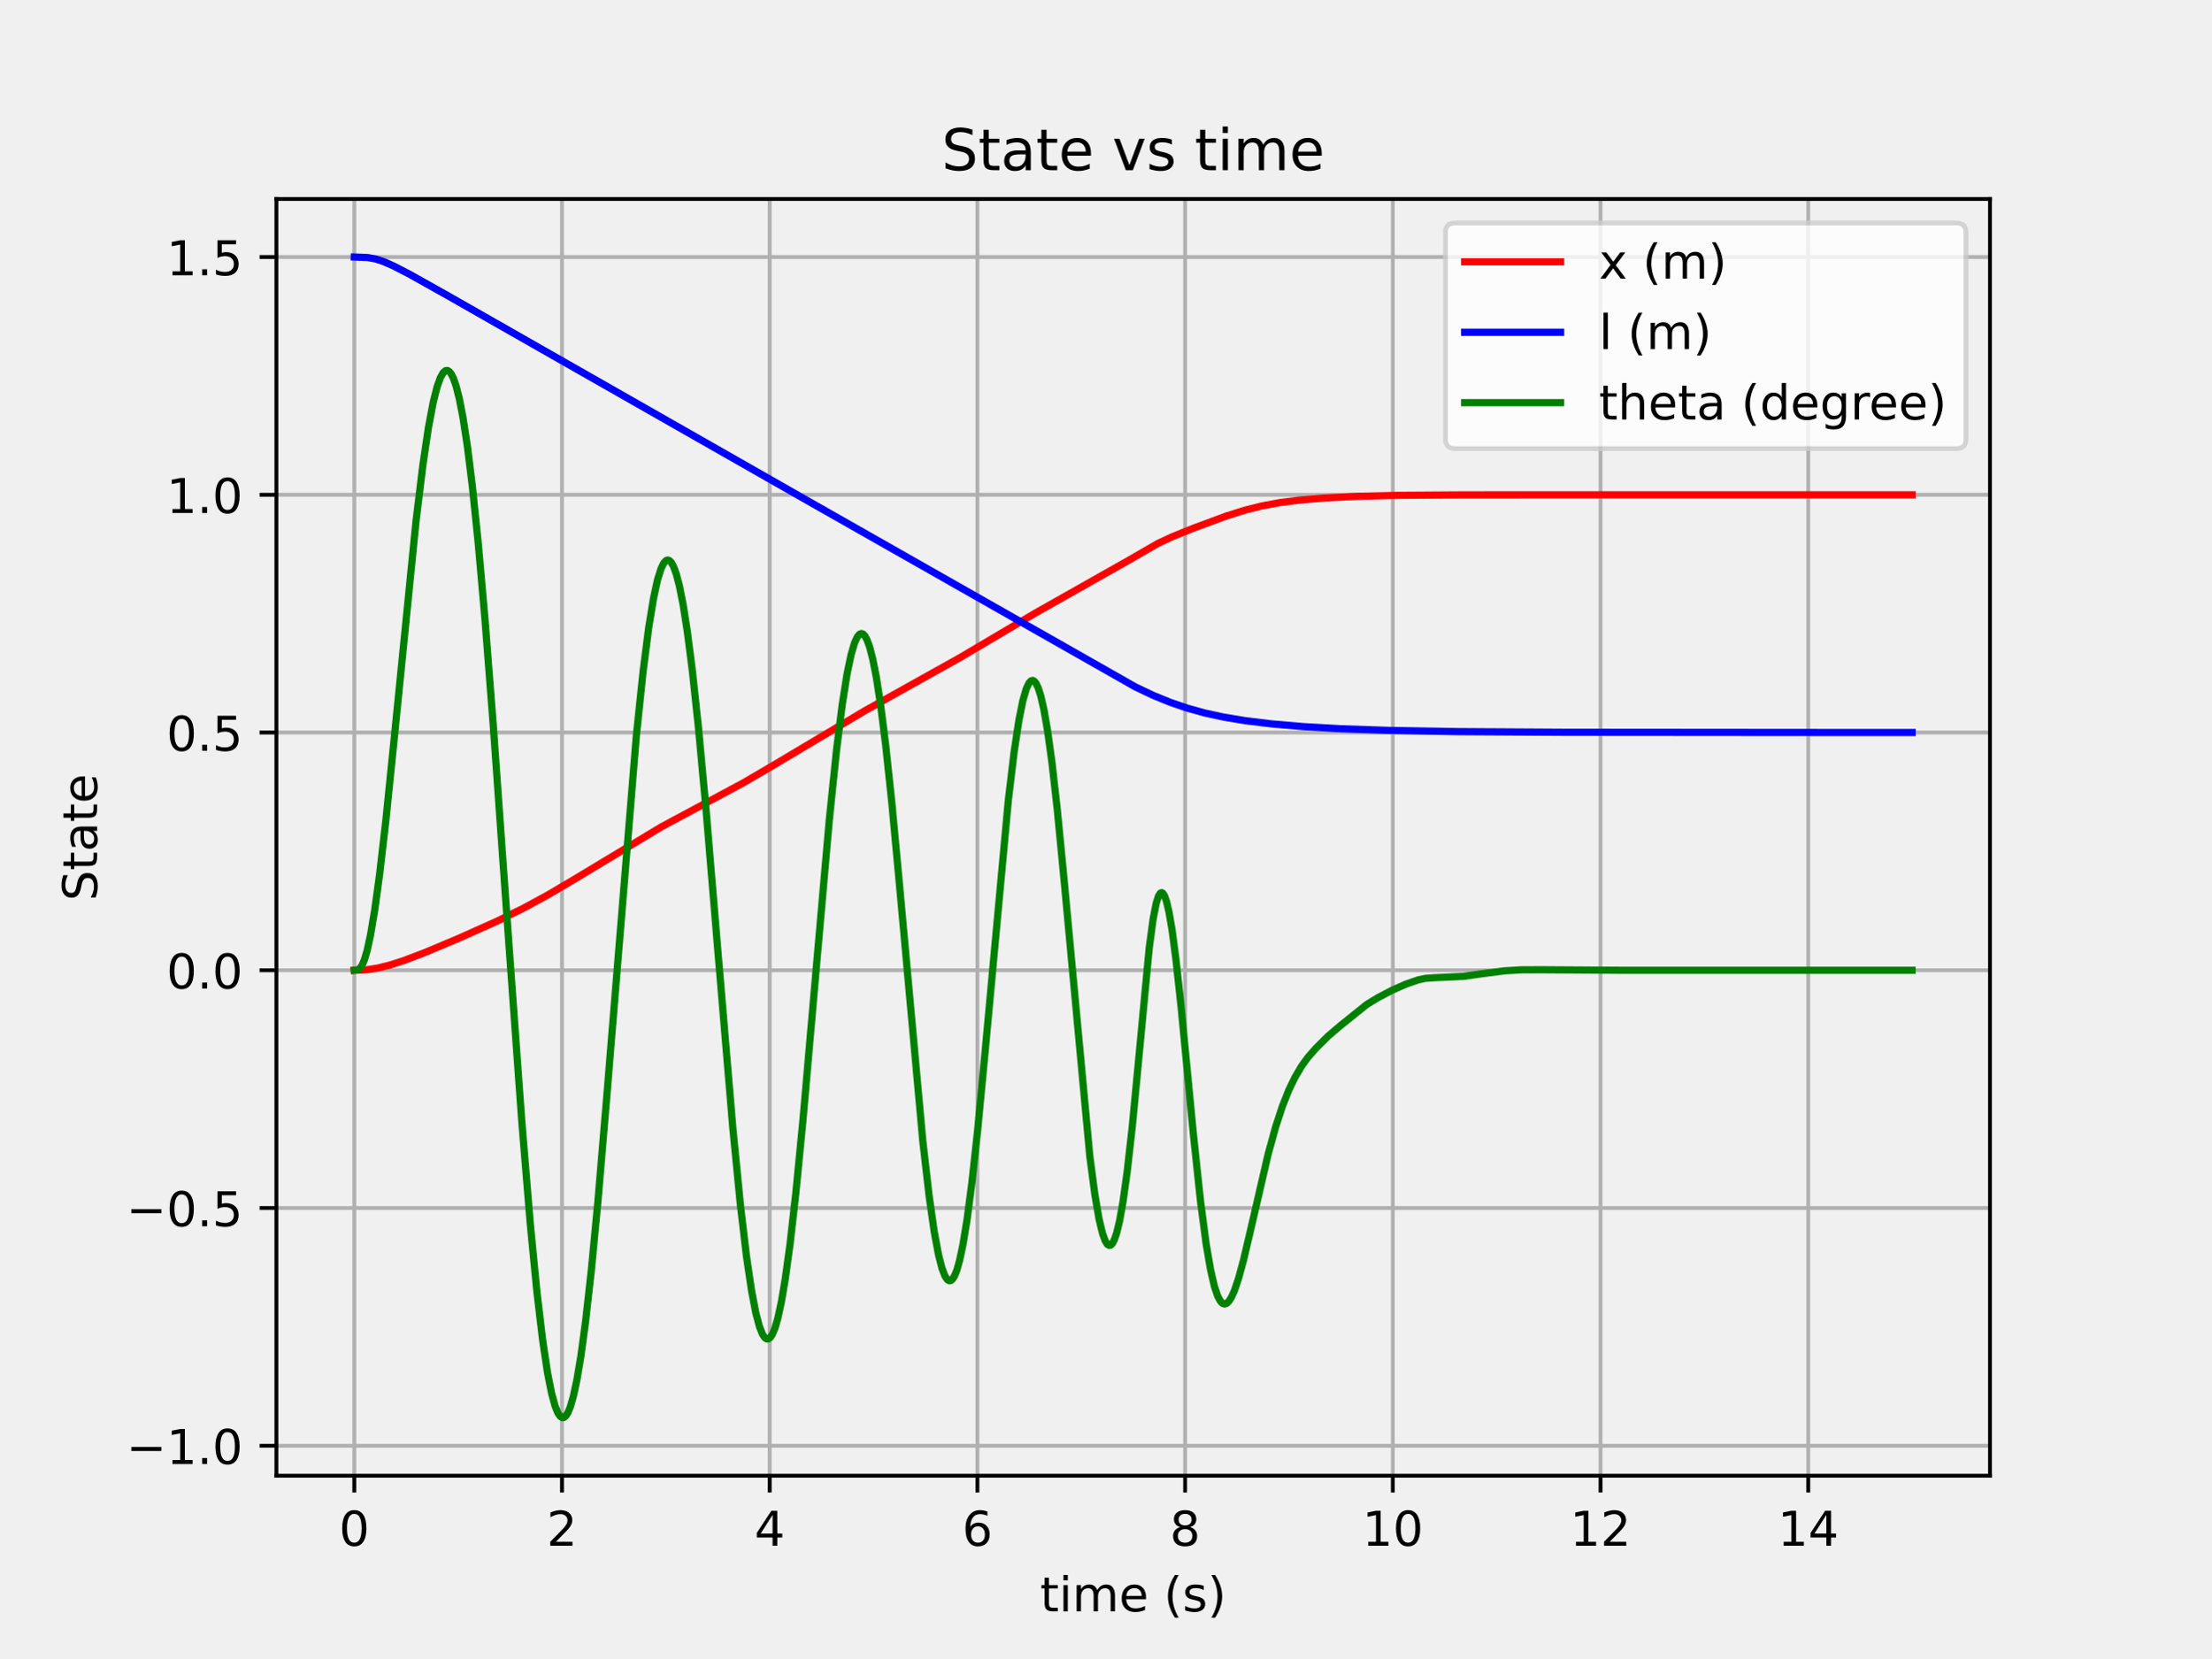
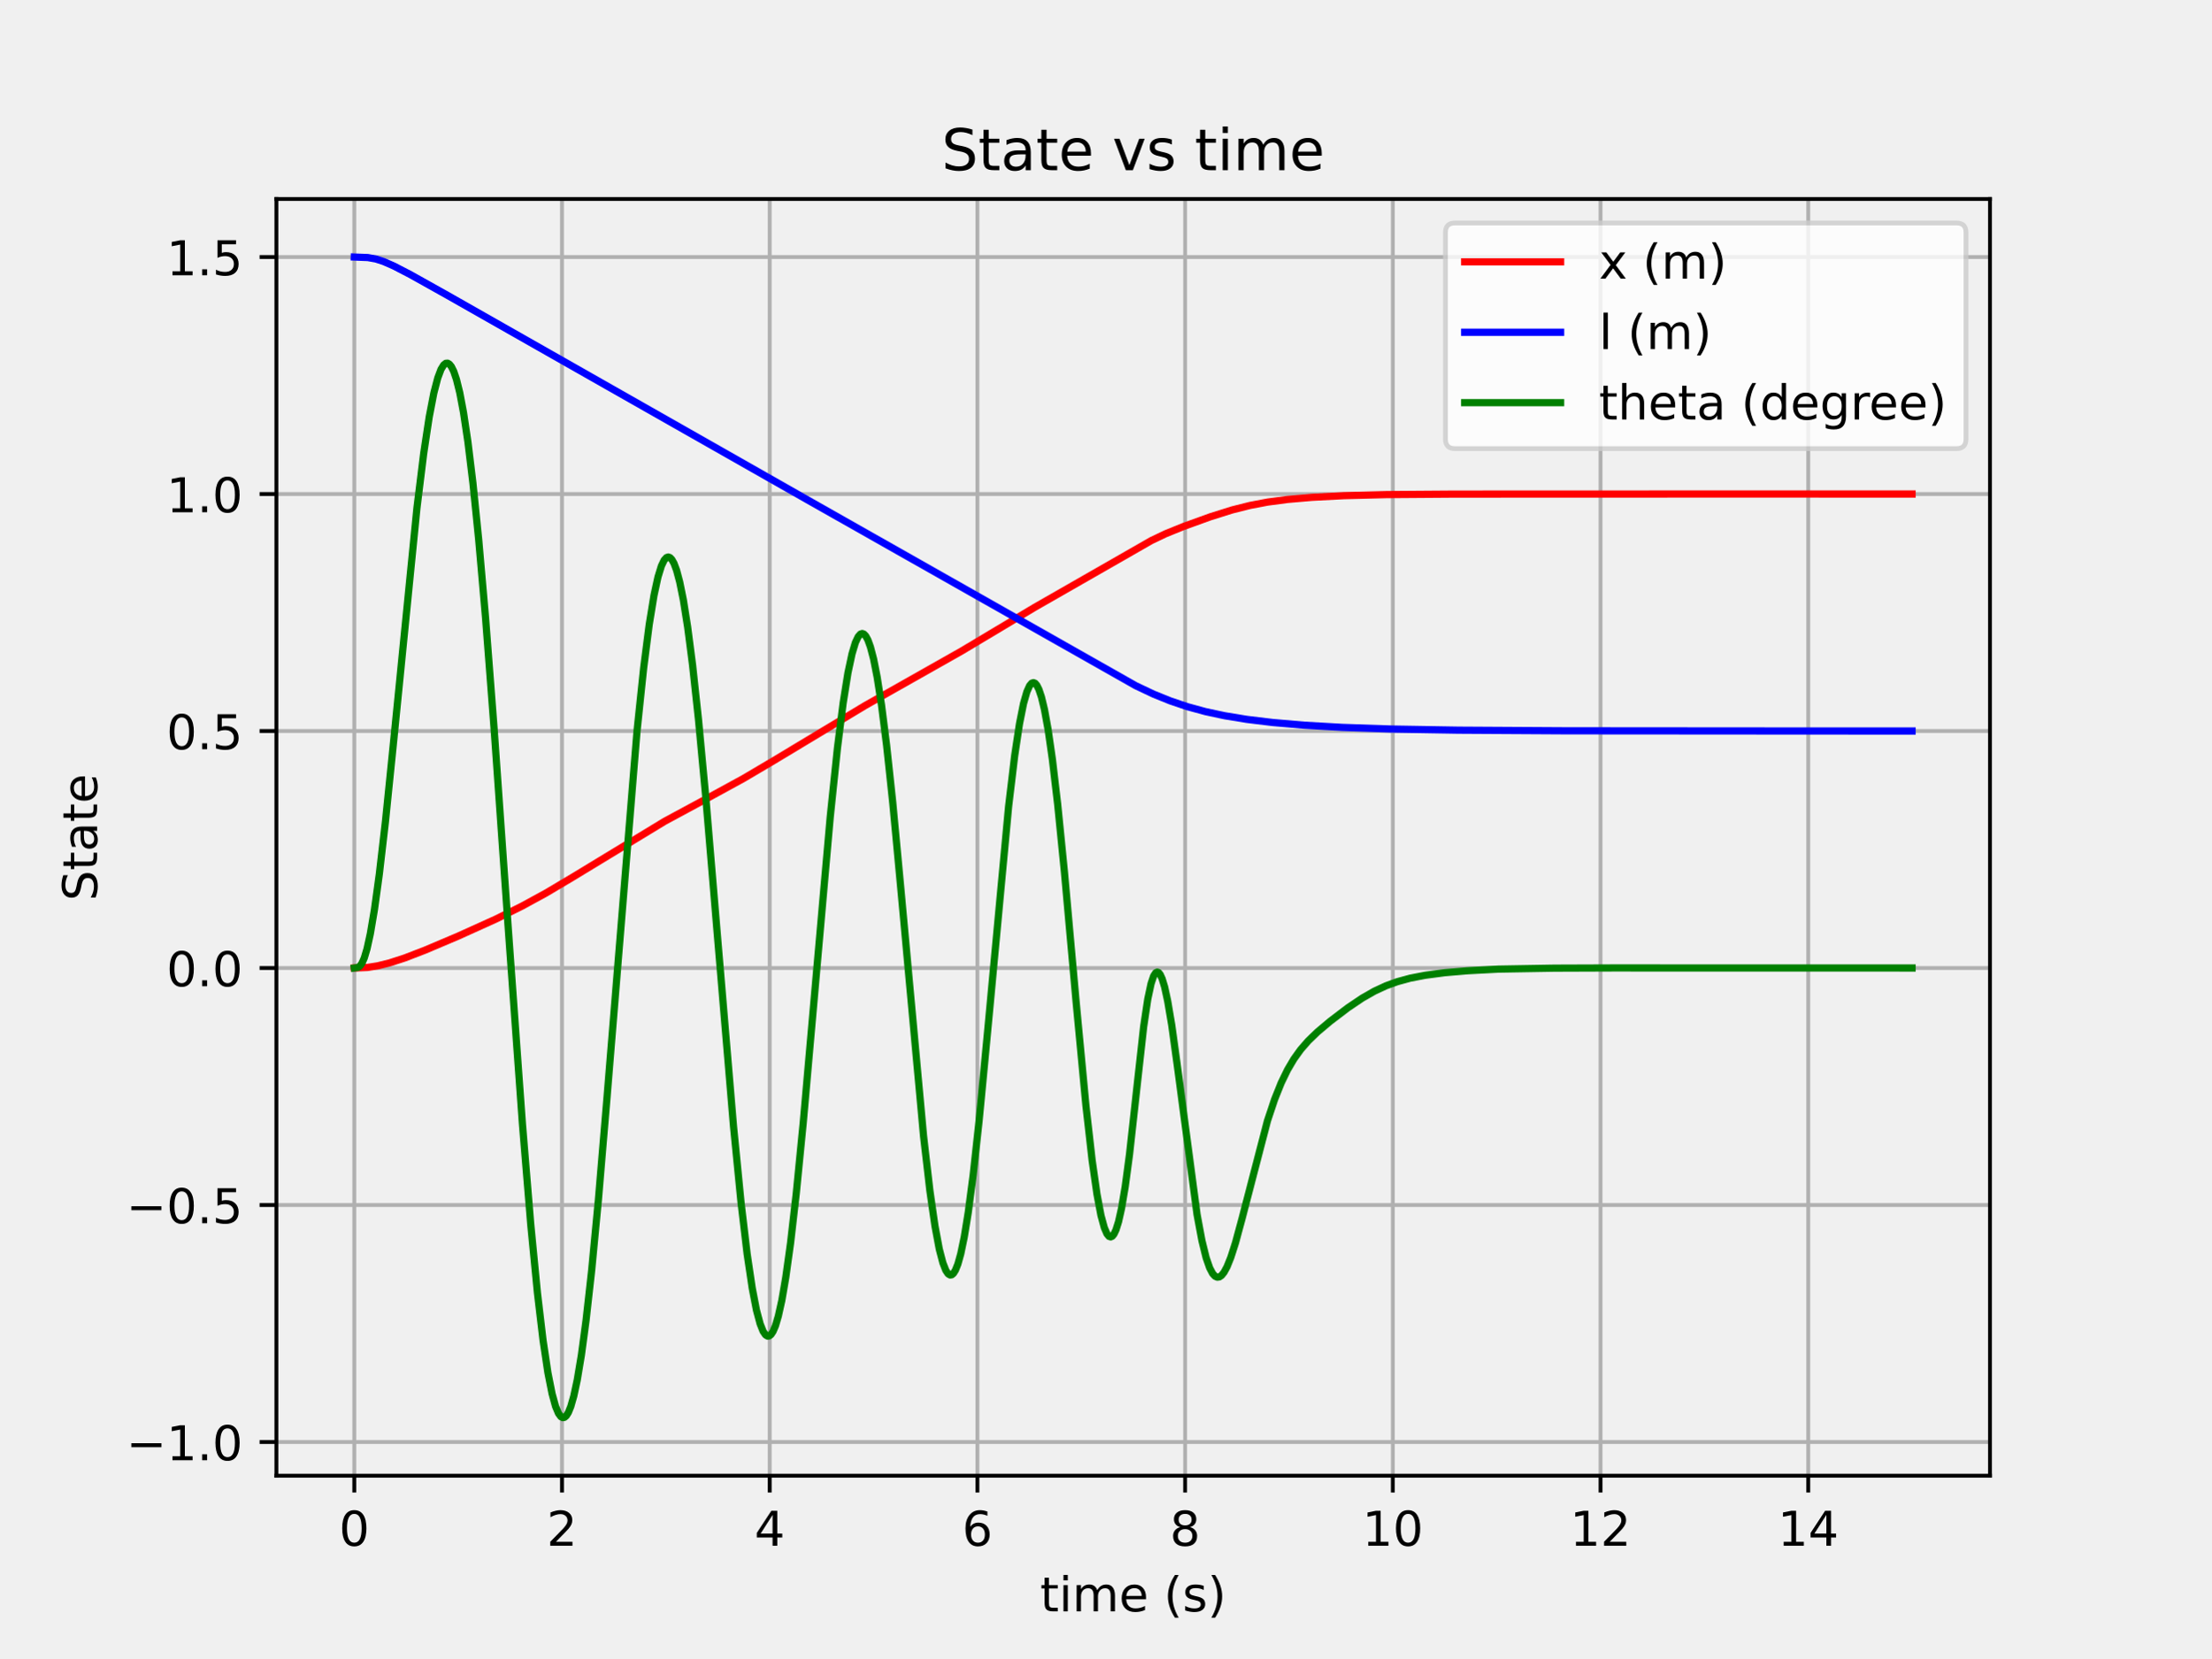
<svg xmlns="http://www.w3.org/2000/svg" xmlns:xlink="http://www.w3.org/1999/xlink" width="460.8pt" height="345.6pt" viewBox="0 0 460.8 345.6" version="1.1">
  <defs>
    <style type="text/css">*{stroke-linejoin: round; stroke-linecap: butt}</style>
  </defs>
  <g id="figure_1">
    <g id="patch_1">
      <path d="M 0 345.6  L 460.8 345.6  L 460.8 0  L 0 0  L 0 345.6  z " style="fill: none" />
    </g>
    <g id="axes_1">
      <g id="patch_2">
        <path d="M 57.6 307.584  L 414.72 307.584  L 414.72 41.472  L 57.6 41.472  L 57.6 307.584  z " style="fill: none" />
      </g>
      <g id="matplotlib.axis_1">
        <g id="xtick_1">
          <g id="line2d_1">
-             <path d="M 73.833 307.584  L 73.833 41.472  " clip-path="url(#p0669257046)" style="fill: none; stroke: #b0b0b0; stroke-width: 0.8; stroke-linecap: square" />
+             <path d="M 73.833 307.584  L 73.833 41.472  " clip-path="url(#p440abfd386)" style="fill: none; stroke: #b0b0b0; stroke-width: 0.8; stroke-linecap: square" />
          </g>
          <g id="line2d_2">
            <defs>
-               <path id="m38d6b5235b" d="M 0 0  L 0 3.5  " style="stroke: #000000; stroke-width: 0.8" />
-             </defs>
-             <g>
-               <use xlink:href="#m38d6b5235b" x="73.833" y="307.584" style="stroke: #000000; stroke-width: 0.8" />
+               <path id="m314de3e0b6" d="M 0 0  L 0 3.5  " style="stroke: #000000; stroke-width: 0.8" />
+             </defs>
+             <g>
+               <use xlink:href="#m314de3e0b6" x="73.833" y="307.584" style="stroke: #000000; stroke-width: 0.8" />
            </g>
          </g>
          <g id="text_1">
            <g transform="translate(70.65148 322.1824)scale(0.1 -0.1)">
              <defs>
                <path id="DejaVuSans-30" d="M 2034 4250  Q 1547 4250 1301 3770  Q 1056 3291 1056 2328  Q 1056 1369 1301 889  Q 1547 409 2034 409  Q 2525 409 2770 889  Q 3016 1369 3016 2328  Q 3016 3291 2770 3770  Q 2525 4250 2034 4250  z M 2034 4750  Q 2819 4750 3233 4129  Q 3647 3509 3647 2328  Q 3647 1150 3233 529  Q 2819 -91 2034 -91  Q 1250 -91 836 529  Q 422 1150 422 2328  Q 422 3509 836 4129  Q 1250 4750 2034 4750  z " transform="scale(0.015625)" />
              </defs>
              <use xlink:href="#DejaVuSans-30" />
            </g>
          </g>
        </g>
        <g id="xtick_2">
          <g id="line2d_3">
-             <path d="M 117.12 307.584  L 117.12 41.472  " clip-path="url(#p0669257046)" style="fill: none; stroke: #b0b0b0; stroke-width: 0.8; stroke-linecap: square" />
+             <path d="M 117.12 307.584  L 117.12 41.472  " clip-path="url(#p440abfd386)" style="fill: none; stroke: #b0b0b0; stroke-width: 0.8; stroke-linecap: square" />
          </g>
          <g id="line2d_4">
            <g>
-               <use xlink:href="#m38d6b5235b" x="117.12" y="307.584" style="stroke: #000000; stroke-width: 0.8" />
+               <use xlink:href="#m314de3e0b6" x="117.12" y="307.584" style="stroke: #000000; stroke-width: 0.8" />
            </g>
          </g>
          <g id="text_2">
            <g transform="translate(113.9387 322.1824)scale(0.1 -0.1)">
              <defs>
                <path id="DejaVuSans-32" d="M 1228 531  L 3431 531  L 3431 0  L 469 0  L 469 531  Q 828 903 1448 1529  Q 2069 2156 2228 2338  Q 2531 2678 2651 2914  Q 2772 3150 2772 3378  Q 2772 3750 2511 3984  Q 2250 4219 1831 4219  Q 1534 4219 1204 4116  Q 875 4013 500 3803  L 500 4441  Q 881 4594 1212 4672  Q 1544 4750 1819 4750  Q 2544 4750 2975 4387  Q 3406 4025 3406 3419  Q 3406 3131 3298 2873  Q 3191 2616 2906 2266  Q 2828 2175 2409 1742  Q 1991 1309 1228 531  z " transform="scale(0.015625)" />
              </defs>
              <use xlink:href="#DejaVuSans-32" />
            </g>
          </g>
        </g>
        <g id="xtick_3">
          <g id="line2d_5">
-             <path d="M 160.407 307.584  L 160.407 41.472  " clip-path="url(#p0669257046)" style="fill: none; stroke: #b0b0b0; stroke-width: 0.8; stroke-linecap: square" />
+             <path d="M 160.407 307.584  L 160.407 41.472  " clip-path="url(#p440abfd386)" style="fill: none; stroke: #b0b0b0; stroke-width: 0.8; stroke-linecap: square" />
          </g>
          <g id="line2d_6">
            <g>
-               <use xlink:href="#m38d6b5235b" x="160.407" y="307.584" style="stroke: #000000; stroke-width: 0.8" />
+               <use xlink:href="#m314de3e0b6" x="160.407" y="307.584" style="stroke: #000000; stroke-width: 0.8" />
            </g>
          </g>
          <g id="text_3">
            <g transform="translate(157.226 322.1824)scale(0.1 -0.1)">
              <defs>
                <path id="DejaVuSans-34" d="M 2419 4116  L 825 1625  L 2419 1625  L 2419 4116  z M 2253 4666  L 3047 4666  L 3047 1625  L 3713 1625  L 3713 1100  L 3047 1100  L 3047 0  L 2419 0  L 2419 1100  L 313 1100  L 313 1709  L 2253 4666  z " transform="scale(0.015625)" />
              </defs>
              <use xlink:href="#DejaVuSans-34" />
            </g>
          </g>
        </g>
        <g id="xtick_4">
          <g id="line2d_7">
-             <path d="M 203.695 307.584  L 203.695 41.472  " clip-path="url(#p0669257046)" style="fill: none; stroke: #b0b0b0; stroke-width: 0.8; stroke-linecap: square" />
+             <path d="M 203.695 307.584  L 203.695 41.472  " clip-path="url(#p440abfd386)" style="fill: none; stroke: #b0b0b0; stroke-width: 0.8; stroke-linecap: square" />
          </g>
          <g id="line2d_8">
            <g>
-               <use xlink:href="#m38d6b5235b" x="203.695" y="307.584" style="stroke: #000000; stroke-width: 0.8" />
+               <use xlink:href="#m314de3e0b6" x="203.695" y="307.584" style="stroke: #000000; stroke-width: 0.8" />
            </g>
          </g>
          <g id="text_4">
            <g transform="translate(200.5133 322.1824)scale(0.1 -0.1)">
              <defs>
                <path id="DejaVuSans-36" d="M 2113 2584  Q 1688 2584 1439 2293  Q 1191 2003 1191 1497  Q 1191 994 1439 701  Q 1688 409 2113 409  Q 2538 409 2786 701  Q 3034 994 3034 1497  Q 3034 2003 2786 2293  Q 2538 2584 2113 2584  z M 3366 4563  L 3366 3988  Q 3128 4100 2886 4159  Q 2644 4219 2406 4219  Q 1781 4219 1451 3797  Q 1122 3375 1075 2522  Q 1259 2794 1537 2939  Q 1816 3084 2150 3084  Q 2853 3084 3261 2657  Q 3669 2231 3669 1497  Q 3669 778 3244 343  Q 2819 -91 2113 -91  Q 1303 -91 875 529  Q 447 1150 447 2328  Q 447 3434 972 4092  Q 1497 4750 2381 4750  Q 2619 4750 2861 4703  Q 3103 4656 3366 4563  z " transform="scale(0.015625)" />
              </defs>
              <use xlink:href="#DejaVuSans-36" />
            </g>
          </g>
        </g>
        <g id="xtick_5">
          <g id="line2d_9">
-             <path d="M 246.982 307.584  L 246.982 41.472  " clip-path="url(#p0669257046)" style="fill: none; stroke: #b0b0b0; stroke-width: 0.8; stroke-linecap: square" />
+             <path d="M 246.982 307.584  L 246.982 41.472  " clip-path="url(#p440abfd386)" style="fill: none; stroke: #b0b0b0; stroke-width: 0.8; stroke-linecap: square" />
          </g>
          <g id="line2d_10">
            <g>
-               <use xlink:href="#m38d6b5235b" x="246.982" y="307.584" style="stroke: #000000; stroke-width: 0.8" />
+               <use xlink:href="#m314de3e0b6" x="246.982" y="307.584" style="stroke: #000000; stroke-width: 0.8" />
            </g>
          </g>
          <g id="text_5">
            <g transform="translate(243.8006 322.1824)scale(0.1 -0.1)">
              <defs>
                <path id="DejaVuSans-38" d="M 2034 2216  Q 1584 2216 1326 1975  Q 1069 1734 1069 1313  Q 1069 891 1326 650  Q 1584 409 2034 409  Q 2484 409 2743 651  Q 3003 894 3003 1313  Q 3003 1734 2745 1975  Q 2488 2216 2034 2216  z M 1403 2484  Q 997 2584 770 2862  Q 544 3141 544 3541  Q 544 4100 942 4425  Q 1341 4750 2034 4750  Q 2731 4750 3128 4425  Q 3525 4100 3525 3541  Q 3525 3141 3298 2862  Q 3072 2584 2669 2484  Q 3125 2378 3379 2068  Q 3634 1759 3634 1313  Q 3634 634 3220 271  Q 2806 -91 2034 -91  Q 1263 -91 848 271  Q 434 634 434 1313  Q 434 1759 690 2068  Q 947 2378 1403 2484  z M 1172 3481  Q 1172 3119 1398 2916  Q 1625 2713 2034 2713  Q 2441 2713 2670 2916  Q 2900 3119 2900 3481  Q 2900 3844 2670 4047  Q 2441 4250 2034 4250  Q 1625 4250 1398 4047  Q 1172 3844 1172 3481  z " transform="scale(0.015625)" />
              </defs>
              <use xlink:href="#DejaVuSans-38" />
            </g>
          </g>
        </g>
        <g id="xtick_6">
          <g id="line2d_11">
-             <path d="M 290.269 307.584  L 290.269 41.472  " clip-path="url(#p0669257046)" style="fill: none; stroke: #b0b0b0; stroke-width: 0.8; stroke-linecap: square" />
+             <path d="M 290.269 307.584  L 290.269 41.472  " clip-path="url(#p440abfd386)" style="fill: none; stroke: #b0b0b0; stroke-width: 0.8; stroke-linecap: square" />
          </g>
          <g id="line2d_12">
            <g>
-               <use xlink:href="#m38d6b5235b" x="290.269" y="307.584" style="stroke: #000000; stroke-width: 0.8" />
+               <use xlink:href="#m314de3e0b6" x="290.269" y="307.584" style="stroke: #000000; stroke-width: 0.8" />
            </g>
          </g>
          <g id="text_6">
            <g transform="translate(283.9066 322.1824)scale(0.1 -0.1)">
              <defs>
                <path id="DejaVuSans-31" d="M 794 531  L 1825 531  L 1825 4091  L 703 3866  L 703 4441  L 1819 4666  L 2450 4666  L 2450 531  L 3481 531  L 3481 0  L 794 0  L 794 531  z " transform="scale(0.015625)" />
              </defs>
              <use xlink:href="#DejaVuSans-31" />
              <use xlink:href="#DejaVuSans-30" x="63.623" />
            </g>
          </g>
        </g>
        <g id="xtick_7">
          <g id="line2d_13">
-             <path d="M 333.556 307.584  L 333.556 41.472  " clip-path="url(#p0669257046)" style="fill: none; stroke: #b0b0b0; stroke-width: 0.8; stroke-linecap: square" />
+             <path d="M 333.556 307.584  L 333.556 41.472  " clip-path="url(#p440abfd386)" style="fill: none; stroke: #b0b0b0; stroke-width: 0.8; stroke-linecap: square" />
          </g>
          <g id="line2d_14">
            <g>
-               <use xlink:href="#m38d6b5235b" x="333.556" y="307.584" style="stroke: #000000; stroke-width: 0.8" />
+               <use xlink:href="#m314de3e0b6" x="333.556" y="307.584" style="stroke: #000000; stroke-width: 0.8" />
            </g>
          </g>
          <g id="text_7">
            <g transform="translate(327.1939 322.1824)scale(0.1 -0.1)">
              <use xlink:href="#DejaVuSans-31" />
              <use xlink:href="#DejaVuSans-32" x="63.623" />
            </g>
          </g>
        </g>
        <g id="xtick_8">
          <g id="line2d_15">
-             <path d="M 376.844 307.584  L 376.844 41.472  " clip-path="url(#p0669257046)" style="fill: none; stroke: #b0b0b0; stroke-width: 0.8; stroke-linecap: square" />
+             <path d="M 376.844 307.584  L 376.844 41.472  " clip-path="url(#p440abfd386)" style="fill: none; stroke: #b0b0b0; stroke-width: 0.8; stroke-linecap: square" />
          </g>
          <g id="line2d_16">
            <g>
-               <use xlink:href="#m38d6b5235b" x="376.844" y="307.584" style="stroke: #000000; stroke-width: 0.8" />
+               <use xlink:href="#m314de3e0b6" x="376.844" y="307.584" style="stroke: #000000; stroke-width: 0.8" />
            </g>
          </g>
          <g id="text_8">
            <g transform="translate(370.4811 322.1824)scale(0.1 -0.1)">
              <use xlink:href="#DejaVuSans-31" />
              <use xlink:href="#DejaVuSans-34" x="63.623" />
            </g>
          </g>
        </g>
        <g id="text_9">
          <g transform="translate(216.7686 335.8606)scale(0.1 -0.1)">
            <defs>
              <path id="DejaVuSans-74" d="M 1172 4494  L 1172 3500  L 2356 3500  L 2356 3053  L 1172 3053  L 1172 1153  Q 1172 725 1289 603  Q 1406 481 1766 481  L 2356 481  L 2356 0  L 1766 0  Q 1100 0 847 248  Q 594 497 594 1153  L 594 3053  L 172 3053  L 172 3500  L 594 3500  L 594 4494  L 1172 4494  z " transform="scale(0.015625)" />
              <path id="DejaVuSans-69" d="M 603 3500  L 1178 3500  L 1178 0  L 603 0  L 603 3500  z M 603 4863  L 1178 4863  L 1178 4134  L 603 4134  L 603 4863  z " transform="scale(0.015625)" />
              <path id="DejaVuSans-6d" d="M 3328 2828  Q 3544 3216 3844 3400  Q 4144 3584 4550 3584  Q 5097 3584 5394 3201  Q 5691 2819 5691 2113  L 5691 0  L 5113 0  L 5113 2094  Q 5113 2597 4934 2840  Q 4756 3084 4391 3084  Q 3944 3084 3684 2787  Q 3425 2491 3425 1978  L 3425 0  L 2847 0  L 2847 2094  Q 2847 2600 2669 2842  Q 2491 3084 2119 3084  Q 1678 3084 1418 2786  Q 1159 2488 1159 1978  L 1159 0  L 581 0  L 581 3500  L 1159 3500  L 1159 2956  Q 1356 3278 1631 3431  Q 1906 3584 2284 3584  Q 2666 3584 2933 3390  Q 3200 3197 3328 2828  z " transform="scale(0.015625)" />
              <path id="DejaVuSans-65" d="M 3597 1894  L 3597 1613  L 953 1613  Q 991 1019 1311 708  Q 1631 397 2203 397  Q 2534 397 2845 478  Q 3156 559 3463 722  L 3463 178  Q 3153 47 2828 -22  Q 2503 -91 2169 -91  Q 1331 -91 842 396  Q 353 884 353 1716  Q 353 2575 817 3079  Q 1281 3584 2069 3584  Q 2775 3584 3186 3129  Q 3597 2675 3597 1894  z M 3022 2063  Q 3016 2534 2758 2815  Q 2500 3097 2075 3097  Q 1594 3097 1305 2825  Q 1016 2553 972 2059  L 3022 2063  z " transform="scale(0.015625)" />
              <path id="DejaVuSans-20" transform="scale(0.015625)" />
              <path id="DejaVuSans-28" d="M 1984 4856  Q 1566 4138 1362 3434  Q 1159 2731 1159 2009  Q 1159 1288 1364 580  Q 1569 -128 1984 -844  L 1484 -844  Q 1016 -109 783 600  Q 550 1309 550 2009  Q 550 2706 781 3412  Q 1013 4119 1484 4856  L 1984 4856  z " transform="scale(0.015625)" />
              <path id="DejaVuSans-73" d="M 2834 3397  L 2834 2853  Q 2591 2978 2328 3040  Q 2066 3103 1784 3103  Q 1356 3103 1142 2972  Q 928 2841 928 2578  Q 928 2378 1081 2264  Q 1234 2150 1697 2047  L 1894 2003  Q 2506 1872 2764 1633  Q 3022 1394 3022 966  Q 3022 478 2636 193  Q 2250 -91 1575 -91  Q 1294 -91 989 -36  Q 684 19 347 128  L 347 722  Q 666 556 975 473  Q 1284 391 1588 391  Q 1994 391 2212 530  Q 2431 669 2431 922  Q 2431 1156 2273 1281  Q 2116 1406 1581 1522  L 1381 1569  Q 847 1681 609 1914  Q 372 2147 372 2553  Q 372 3047 722 3315  Q 1072 3584 1716 3584  Q 2034 3584 2315 3537  Q 2597 3491 2834 3397  z " transform="scale(0.015625)" />
              <path id="DejaVuSans-29" d="M 513 4856  L 1013 4856  Q 1481 4119 1714 3412  Q 1947 2706 1947 2009  Q 1947 1309 1714 600  Q 1481 -109 1013 -844  L 513 -844  Q 928 -128 1133 580  Q 1338 1288 1338 2009  Q 1338 2731 1133 3434  Q 928 4138 513 4856  z " transform="scale(0.015625)" />
            </defs>
            <use xlink:href="#DejaVuSans-74" />
            <use xlink:href="#DejaVuSans-69" x="39.209" />
            <use xlink:href="#DejaVuSans-6d" x="66.992" />
            <use xlink:href="#DejaVuSans-65" x="164.404" />
            <use xlink:href="#DejaVuSans-20" x="225.928" />
            <use xlink:href="#DejaVuSans-28" x="257.715" />
            <use xlink:href="#DejaVuSans-73" x="296.729" />
            <use xlink:href="#DejaVuSans-29" x="348.828" />
          </g>
        </g>
      </g>
      <g id="matplotlib.axis_2">
        <g id="ytick_1">
          <g id="line2d_17">
-             <path d="M 57.6 301.345  L 414.72 301.345  " clip-path="url(#p0669257046)" style="fill: none; stroke: #b0b0b0; stroke-width: 0.8; stroke-linecap: square" />
+             <path d="M 57.6 300.561  L 414.72 300.561  " clip-path="url(#p440abfd386)" style="fill: none; stroke: #b0b0b0; stroke-width: 0.8; stroke-linecap: square" />
          </g>
          <g id="line2d_18">
            <defs>
-               <path id="m6a7cbd957c" d="M 0 0  L -3.5 0  " style="stroke: #000000; stroke-width: 0.8" />
-             </defs>
-             <g>
-               <use xlink:href="#m6a7cbd957c" x="57.6" y="301.345" style="stroke: #000000; stroke-width: 0.8" />
+               <path id="md39cfa6dd6" d="M 0 0  L -3.5 0  " style="stroke: #000000; stroke-width: 0.8" />
+             </defs>
+             <g>
+               <use xlink:href="#md39cfa6dd6" x="57.6" y="300.561" style="stroke: #000000; stroke-width: 0.8" />
            </g>
          </g>
          <g id="text_10">
-             <g transform="translate(26.31719 305.1438)scale(0.1 -0.1)">
+             <g transform="translate(26.31719 304.3598)scale(0.1 -0.1)">
              <defs>
                <path id="DejaVuSans-2212" d="M 678 2272  L 4684 2272  L 4684 1741  L 678 1741  L 678 2272  z " transform="scale(0.015625)" />
                <path id="DejaVuSans-2e" d="M 684 794  L 1344 794  L 1344 0  L 684 0  L 684 794  z " transform="scale(0.015625)" />
              </defs>
              <use xlink:href="#DejaVuSans-2212" />
              <use xlink:href="#DejaVuSans-31" x="83.789" />
              <use xlink:href="#DejaVuSans-2e" x="147.412" />
              <use xlink:href="#DejaVuSans-30" x="179.199" />
            </g>
          </g>
        </g>
        <g id="ytick_2">
          <g id="line2d_19">
-             <path d="M 57.6 251.789  L 414.72 251.789  " clip-path="url(#p0669257046)" style="fill: none; stroke: #b0b0b0; stroke-width: 0.8; stroke-linecap: square" />
+             <path d="M 57.6 251.162  L 414.72 251.162  " clip-path="url(#p440abfd386)" style="fill: none; stroke: #b0b0b0; stroke-width: 0.8; stroke-linecap: square" />
          </g>
          <g id="line2d_20">
            <g>
-               <use xlink:href="#m6a7cbd957c" x="57.6" y="251.789" style="stroke: #000000; stroke-width: 0.8" />
+               <use xlink:href="#md39cfa6dd6" x="57.6" y="251.162" style="stroke: #000000; stroke-width: 0.8" />
            </g>
          </g>
          <g id="text_11">
-             <g transform="translate(26.31719 255.5885)scale(0.1 -0.1)">
+             <g transform="translate(26.31719 254.9613)scale(0.1 -0.1)">
              <defs>
                <path id="DejaVuSans-35" d="M 691 4666  L 3169 4666  L 3169 4134  L 1269 4134  L 1269 2991  Q 1406 3038 1543 3061  Q 1681 3084 1819 3084  Q 2600 3084 3056 2656  Q 3513 2228 3513 1497  Q 3513 744 3044 326  Q 2575 -91 1722 -91  Q 1428 -91 1123 -41  Q 819 9 494 109  L 494 744  Q 775 591 1075 516  Q 1375 441 1709 441  Q 2250 441 2565 725  Q 2881 1009 2881 1497  Q 2881 1984 2565 2268  Q 2250 2553 1709 2553  Q 1456 2553 1204 2497  Q 953 2441 691 2322  L 691 4666  z " transform="scale(0.015625)" />
              </defs>
              <use xlink:href="#DejaVuSans-2212" />
              <use xlink:href="#DejaVuSans-30" x="83.789" />
              <use xlink:href="#DejaVuSans-2e" x="147.412" />
              <use xlink:href="#DejaVuSans-35" x="179.199" />
            </g>
          </g>
        </g>
        <g id="ytick_3">
          <g id="line2d_21">
-             <path d="M 57.6 202.234  L 414.72 202.234  " clip-path="url(#p0669257046)" style="fill: none; stroke: #b0b0b0; stroke-width: 0.8; stroke-linecap: square" />
+             <path d="M 57.6 201.764  L 414.72 201.764  " clip-path="url(#p440abfd386)" style="fill: none; stroke: #b0b0b0; stroke-width: 0.8; stroke-linecap: square" />
          </g>
          <g id="line2d_22">
            <g>
-               <use xlink:href="#m6a7cbd957c" x="57.6" y="202.234" style="stroke: #000000; stroke-width: 0.8" />
+               <use xlink:href="#md39cfa6dd6" x="57.6" y="201.764" style="stroke: #000000; stroke-width: 0.8" />
            </g>
          </g>
          <g id="text_12">
-             <g transform="translate(34.69687 206.0332)scale(0.1 -0.1)">
+             <g transform="translate(34.69687 205.5628)scale(0.1 -0.1)">
              <use xlink:href="#DejaVuSans-30" />
              <use xlink:href="#DejaVuSans-2e" x="63.623" />
              <use xlink:href="#DejaVuSans-30" x="95.41" />
            </g>
          </g>
        </g>
        <g id="ytick_4">
          <g id="line2d_23">
-             <path d="M 57.6 152.679  L 414.72 152.679  " clip-path="url(#p0669257046)" style="fill: none; stroke: #b0b0b0; stroke-width: 0.8; stroke-linecap: square" />
+             <path d="M 57.6 152.365  L 414.72 152.365  " clip-path="url(#p440abfd386)" style="fill: none; stroke: #b0b0b0; stroke-width: 0.8; stroke-linecap: square" />
          </g>
          <g id="line2d_24">
            <g>
-               <use xlink:href="#m6a7cbd957c" x="57.6" y="152.679" style="stroke: #000000; stroke-width: 0.8" />
+               <use xlink:href="#md39cfa6dd6" x="57.6" y="152.365" style="stroke: #000000; stroke-width: 0.8" />
            </g>
          </g>
          <g id="text_13">
-             <g transform="translate(34.69687 156.4779)scale(0.1 -0.1)">
+             <g transform="translate(34.69687 156.1643)scale(0.1 -0.1)">
              <use xlink:href="#DejaVuSans-30" />
              <use xlink:href="#DejaVuSans-2e" x="63.623" />
              <use xlink:href="#DejaVuSans-35" x="95.41" />
            </g>
          </g>
        </g>
        <g id="ytick_5">
          <g id="line2d_25">
-             <path d="M 57.6 103.123  L 414.72 103.123  " clip-path="url(#p0669257046)" style="fill: none; stroke: #b0b0b0; stroke-width: 0.8; stroke-linecap: square" />
+             <path d="M 57.6 102.967  L 414.72 102.967  " clip-path="url(#p440abfd386)" style="fill: none; stroke: #b0b0b0; stroke-width: 0.8; stroke-linecap: square" />
          </g>
          <g id="line2d_26">
            <g>
-               <use xlink:href="#m6a7cbd957c" x="57.6" y="103.123" style="stroke: #000000; stroke-width: 0.8" />
+               <use xlink:href="#md39cfa6dd6" x="57.6" y="102.967" style="stroke: #000000; stroke-width: 0.8" />
            </g>
          </g>
          <g id="text_14">
-             <g transform="translate(34.69687 106.9225)scale(0.1 -0.1)">
+             <g transform="translate(34.69687 106.7657)scale(0.1 -0.1)">
              <use xlink:href="#DejaVuSans-31" />
              <use xlink:href="#DejaVuSans-2e" x="63.623" />
              <use xlink:href="#DejaVuSans-30" x="95.41" />
            </g>
          </g>
        </g>
        <g id="ytick_6">
          <g id="line2d_27">
-             <path d="M 57.6 53.568  L 414.72 53.568  " clip-path="url(#p0669257046)" style="fill: none; stroke: #b0b0b0; stroke-width: 0.8; stroke-linecap: square" />
+             <path d="M 57.6 53.568  L 414.72 53.568  " clip-path="url(#p440abfd386)" style="fill: none; stroke: #b0b0b0; stroke-width: 0.8; stroke-linecap: square" />
          </g>
          <g id="line2d_28">
            <g>
-               <use xlink:href="#m6a7cbd957c" x="57.6" y="53.568" style="stroke: #000000; stroke-width: 0.8" />
+               <use xlink:href="#md39cfa6dd6" x="57.6" y="53.568" style="stroke: #000000; stroke-width: 0.8" />
            </g>
          </g>
          <g id="text_15">
            <g transform="translate(34.69687 57.36722)scale(0.1 -0.1)">
              <use xlink:href="#DejaVuSans-31" />
              <use xlink:href="#DejaVuSans-2e" x="63.623" />
              <use xlink:href="#DejaVuSans-35" x="95.41" />
            </g>
          </g>
        </g>
        <g id="text_16">
          <g transform="translate(20.2375 187.7632)rotate(-90)scale(0.1 -0.1)">
            <defs>
              <path id="DejaVuSans-53" d="M 3425 4513  L 3425 3897  Q 3066 4069 2747 4153  Q 2428 4238 2131 4238  Q 1616 4238 1336 4038  Q 1056 3838 1056 3469  Q 1056 3159 1242 3001  Q 1428 2844 1947 2747  L 2328 2669  Q 3034 2534 3370 2195  Q 3706 1856 3706 1288  Q 3706 609 3251 259  Q 2797 -91 1919 -91  Q 1588 -91 1214 -16  Q 841 59 441 206  L 441 856  Q 825 641 1194 531  Q 1563 422 1919 422  Q 2459 422 2753 634  Q 3047 847 3047 1241  Q 3047 1584 2836 1778  Q 2625 1972 2144 2069  L 1759 2144  Q 1053 2284 737 2584  Q 422 2884 422 3419  Q 422 4038 858 4394  Q 1294 4750 2059 4750  Q 2388 4750 2728 4690  Q 3069 4631 3425 4513  z " transform="scale(0.015625)" />
              <path id="DejaVuSans-61" d="M 2194 1759  Q 1497 1759 1228 1600  Q 959 1441 959 1056  Q 959 750 1161 570  Q 1363 391 1709 391  Q 2188 391 2477 730  Q 2766 1069 2766 1631  L 2766 1759  L 2194 1759  z M 3341 1997  L 3341 0  L 2766 0  L 2766 531  Q 2569 213 2275 61  Q 1981 -91 1556 -91  Q 1019 -91 701 211  Q 384 513 384 1019  Q 384 1609 779 1909  Q 1175 2209 1959 2209  L 2766 2209  L 2766 2266  Q 2766 2663 2505 2880  Q 2244 3097 1772 3097  Q 1472 3097 1187 3025  Q 903 2953 641 2809  L 641 3341  Q 956 3463 1253 3523  Q 1550 3584 1831 3584  Q 2591 3584 2966 3190  Q 3341 2797 3341 1997  z " transform="scale(0.015625)" />
            </defs>
            <use xlink:href="#DejaVuSans-53" />
            <use xlink:href="#DejaVuSans-74" x="63.477" />
            <use xlink:href="#DejaVuSans-61" x="102.686" />
            <use xlink:href="#DejaVuSans-74" x="163.965" />
            <use xlink:href="#DejaVuSans-65" x="203.174" />
          </g>
        </g>
      </g>
      <g id="line2d_29">
-         <path d="M 73.833 202.234  L 76.495 202.124  L 78.681 201.783  L 81.235 201.151  L 84.373 200.135  L 88.637 198.503  L 95.693 195.534  L 103.614 191.986  L 109.047 189.315  L 114.025 186.618  L 119.501 183.389  L 137.876 172.318  L 144.997 168.501  L 154.91 163.168  L 161.1 159.552  L 180.254 148.132  L 200.08 137.061  L 215.75 127.787  L 235.251 116.767  L 241.246 113.303  L 244.233 111.898  L 248.475 110.178  L 255.509 107.571  L 259.513 106.311  L 263.041 105.434  L 266.678 104.762  L 270.855 104.225  L 276.071 103.787  L 282.845 103.448  L 291.568 103.238  L 305.528 103.141  L 351.78 103.132  L 398.487 103.133  L 398.487 103.133  " clip-path="url(#p0669257046)" style="fill: none; stroke: #ff0000; stroke-width: 1.5; stroke-linecap: square" />
+         <path d="M 73.833 201.764  L 76.534 201.652  L 78.713 201.309  L 81.256 200.676  L 84.378 199.66  L 88.596 198.035  L 95.459 195.125  L 103.288 191.586  L 108.781 188.865  L 113.765 186.147  L 119.189 182.925  L 138.528 171.179  L 146.216 167.029  L 154.97 162.243  L 161.199 158.563  L 180.272 147.072  L 200.413 135.686  L 215.646 126.576  L 235.889 114.987  L 239.928 112.672  L 242.874 111.265  L 246.612 109.745  L 252.263 107.703  L 256.782 106.283  L 260.513 105.342  L 264.212 104.641  L 268.325 104.094  L 273.394 103.655  L 280.088 103.31  L 288.955 103.087  L 303.171 102.982  L 349.912 102.966  L 398.487 102.967  L 398.487 102.967  " clip-path="url(#p440abfd386)" style="fill: none; stroke: #ff0000; stroke-width: 1.5; stroke-linecap: square" />
      </g>
      <g id="line2d_30">
-         <path d="M 73.833 53.568  L 76.625 53.678  L 78.291 53.976  L 79.893 54.496  L 82.079 55.461  L 85.542 57.262  L 93.139 61.523  L 167.961 104.169  L 236.593 143.162  L 240.316 144.934  L 243.908 146.397  L 247.48 147.612  L 251.159 148.628  L 255.098 149.482  L 259.578 150.22  L 264.946 150.872  L 271.547 151.442  L 279.491 151.894  L 289.771 152.245  L 303.905 152.49  L 326.176 152.628  L 379.008 152.673  L 398.487 152.674  L 398.487 152.674  " clip-path="url(#p0669257046)" style="fill: none; stroke: #0000ff; stroke-width: 1.5; stroke-linecap: square" />
+         <path d="M 73.833 53.568  L 76.655 53.679  L 78.326 53.978  L 79.921 54.495  L 82.098 55.454  L 85.555 57.247  L 93.16 61.5  L 169.203 104.705  L 236.679 142.915  L 240.378 144.666  L 243.928 146.101  L 247.488 147.301  L 251.194 148.313  L 255.222 149.179  L 259.806 149.931  L 265.24 150.59  L 271.785 151.153  L 279.737 151.606  L 289.86 151.949  L 303.905 152.188  L 326.343 152.322  L 381.884 152.364  L 398.487 152.365  L 398.487 152.365  " clip-path="url(#p440abfd386)" style="fill: none; stroke: #0000ff; stroke-width: 1.5; stroke-linecap: square" />
      </g>
      <g id="line2d_31">
-         <path d="M 73.833 202.234  L 74.569 202.125  L 75.001 201.818  L 75.434 201.215  L 75.911 200.128  L 76.495 198.159  L 77.209 194.879  L 78.075 189.75  L 79.114 182.169  L 80.412 170.96  L 82.23 153.133  L 86.689 108.662  L 88.118 96.964  L 89.286 89.093  L 90.26 83.923  L 91.083 80.641  L 91.775 78.704  L 92.36 77.676  L 92.814 77.272  L 93.204 77.205  L 93.572 77.383  L 93.983 77.86  L 94.459 78.78  L 95.043 80.444  L 95.714 83.082  L 96.494 87.103  L 97.403 93.056  L 98.442 101.438  L 99.654 113.158  L 101.06 129.036  L 102.814 151.492  L 105.562 190.023  L 108.744 233.849  L 110.497 255.006  L 111.882 269.213  L 113.073 279.26  L 114.09 286.059  L 114.956 290.444  L 115.692 293.117  L 116.298 294.574  L 116.795 295.262  L 117.185 295.478  L 117.531 295.433  L 117.899 295.14  L 118.332 294.474  L 118.851 293.22  L 119.479 291.057  L 120.215 287.644  L 121.059 282.611  L 122.055 275.235  L 123.224 264.799  L 124.609 250.324  L 126.427 228.784  L 132.617 153.3  L 134.024 139.905  L 135.192 130.803  L 136.188 124.707  L 137.032 120.836  L 137.746 118.538  L 138.331 117.342  L 138.807 116.83  L 139.175 116.72  L 139.521 116.846  L 139.911 117.254  L 140.365 118.082  L 140.928 119.623  L 141.577 122.098  L 142.356 126.018  L 143.244 131.683  L 144.283 139.815  L 145.538 151.512  L 147.075 168.053  L 149.391 195.704  L 152.724 235.16  L 154.304 251.199  L 155.559 261.819  L 156.62 269.02  L 157.507 273.643  L 158.265 276.505  L 158.892 278.089  L 159.412 278.849  L 159.823 279.093  L 160.169 279.054  L 160.537 278.765  L 160.97 278.101  L 161.489 276.849  L 162.095 274.771  L 162.81 271.494  L 163.654 266.521  L 164.649 259.241  L 165.84 248.773  L 167.312 233.717  L 169.476 208.987  L 172.809 171.055  L 174.324 156.4  L 175.515 146.883  L 176.532 140.436  L 177.376 136.403  L 178.09 133.991  L 178.675 132.725  L 179.151 132.174  L 179.519 132.046  L 179.865 132.162  L 180.233 132.539  L 180.687 133.364  L 181.228 134.854  L 181.878 137.357  L 182.635 141.221  L 183.523 146.964  L 184.583 155.372  L 185.882 167.586  L 187.592 185.953  L 192.31 237.794  L 193.63 249.293  L 194.691 256.724  L 195.578 261.501  L 196.314 264.369  L 196.92 265.947  L 197.418 266.701  L 197.807 266.944  L 198.132 266.912  L 198.478 266.64  L 198.89 266.006  L 199.387 264.79  L 199.972 262.747  L 200.686 259.373  L 201.53 254.217  L 202.526 246.647  L 203.738 235.595  L 205.339 218.752  L 210.144 166.738  L 211.356 156.633  L 212.352 150.061  L 213.174 145.988  L 213.867 143.594  L 214.43 142.382  L 214.863 141.908  L 215.209 141.817  L 215.534 141.967  L 215.902 142.411  L 216.356 143.359  L 216.897 145.056  L 217.546 147.888  L 218.326 152.374  L 219.235 158.988  L 220.339 168.755  L 221.767 183.526  L 227.113 240.937  L 228.173 249.016  L 229.039 254.064  L 229.753 257.057  L 230.338 258.665  L 230.814 259.4  L 231.182 259.601  L 231.485 259.524  L 231.81 259.199  L 232.221 258.433  L 232.719 256.98  L 233.325 254.453  L 234.039 250.448  L 234.905 244.221  L 235.944 235.024  L 237.285 221.001  L 239.493 197.65  L 240.294 191.65  L 240.943 188.302  L 241.441 186.74  L 241.831 186.142  L 242.112 186.049  L 242.372 186.211  L 242.675 186.693  L 243.086 187.831  L 243.605 190.008  L 244.255 193.792  L 245.077 200.024  L 246.181 210.234  L 248.735 236.738  L 250.228 250.683  L 251.354 259.21  L 252.285 264.671  L 253.085 268.117  L 253.756 270.117  L 254.341 271.217  L 254.817 271.689  L 255.228 271.803  L 255.618 271.674  L 256.072 271.261  L 256.613 270.428  L 257.263 268.981  L 258.085 266.55  L 259.146 262.675  L 260.769 255.758  L 264.297 240.514  L 265.877 234.781  L 267.24 230.628  L 268.582 227.223  L 269.859 224.587  L 271.266 222.192  L 272.565 220.399  L 274.231 218.497  L 276.742 215.995  L 279.426 213.713  L 284.815 209.379  L 287.174 207.939  L 290.226 206.34  L 293.018 205.114  L 295.55 204.242  L 297.022 203.92  L 298.818 203.791  L 305.008 203.506  L 308.991 202.94  L 313.536 202.352  L 316.934 202.144  L 321.241 202.125  L 337.387 202.231  L 358.663 202.233  L 398.487 202.234  L 398.487 202.234  " clip-path="url(#p0669257046)" style="fill: none; stroke: #008000; stroke-width: 1.5; stroke-linecap: square" />
+         <path d="M 73.833 201.764  L 74.575 201.653  L 75.01 201.342  L 75.441 200.74  L 75.913 199.665  L 76.482 197.758  L 77.177 194.591  L 78.021 189.633  L 79.049 182.177  L 80.332 171.129  L 82.09 153.892  L 86.888 105.862  L 88.295 94.487  L 89.444 86.895  L 90.41 81.905  L 91.223 78.781  L 91.903 76.98  L 92.459 76.072  L 92.907 75.721  L 93.28 75.692  L 93.643 75.894  L 94.054 76.399  L 94.544 77.384  L 95.124 79.092  L 95.805 81.842  L 96.595 86.014  L 97.504 92.083  L 98.55 100.65  L 99.757 112.483  L 101.184 128.77  L 102.963 151.807  L 105.822 192.199  L 108.867 234.232  L 110.605 255.224  L 111.999 269.513  L 113.174 279.405  L 114.183 286.128  L 115.047 290.493  L 115.78 293.149  L 116.391 294.604  L 116.888 295.277  L 117.287 295.483  L 117.633 295.42  L 117.999 295.111  L 118.432 294.425  L 118.951 293.149  L 119.57 290.992  L 120.299 287.589  L 121.15 282.492  L 122.141 275.122  L 123.304 264.715  L 124.7 250.09  L 126.505 228.658  L 132.751 152.379  L 134.143 139.149  L 135.301 130.139  L 136.285 124.107  L 137.123 120.254  L 137.831 117.959  L 138.415 116.744  L 138.887 116.219  L 139.268 116.093  L 139.616 116.213  L 139.997 116.598  L 140.452 117.405  L 140.997 118.866  L 141.644 121.282  L 142.406 125.047  L 143.294 130.624  L 144.333 138.654  L 145.564 150.011  L 147.086 166.242  L 149.295 192.483  L 152.869 234.814  L 154.444 250.752  L 155.702 261.348  L 156.756 268.465  L 157.65 273.09  L 158.405 275.92  L 159.033 277.492  L 159.544 278.236  L 159.953 278.484  L 160.303 278.448  L 160.665 278.172  L 161.087 277.544  L 161.596 276.354  L 162.204 274.318  L 162.922 271.079  L 163.764 266.19  L 164.751 259.068  L 165.924 248.883  L 167.374 234.216  L 169.456 210.633  L 173.015 170.328  L 174.517 155.949  L 175.716 146.481  L 176.716 140.238  L 177.56 136.272  L 178.265 133.932  L 178.848 132.695  L 179.315 132.165  L 179.692 132.04  L 180.034 132.161  L 180.41 132.551  L 180.861 133.37  L 181.402 134.856  L 182.047 137.325  L 182.808 141.183  L 183.704 146.943  L 184.765 155.299  L 186.055 167.342  L 187.778 185.7  L 192.468 236.773  L 193.784 248.144  L 194.853 255.578  L 195.747 260.343  L 196.494 263.218  L 197.111 264.795  L 197.608 265.525  L 198.004 265.757  L 198.342 265.708  L 198.695 265.414  L 199.113 264.748  L 199.619 263.482  L 200.225 261.32  L 200.946 257.862  L 201.796 252.616  L 202.805 244.918  L 204.037 233.692  L 205.679 216.494  L 210.198 168.082  L 211.449 157.595  L 212.462 150.855  L 213.302 146.649  L 213.999 144.195  L 214.568 142.922  L 215.021 142.392  L 215.378 142.278  L 215.702 142.408  L 216.064 142.816  L 216.501 143.676  L 217.034 145.259  L 217.672 147.913  L 218.43 152.081  L 219.33 158.362  L 220.416 167.615  L 221.804 181.487  L 224.258 208.756  L 226.312 230.454  L 227.598 241.8  L 228.615 248.938  L 229.45 253.344  L 230.139 255.886  L 230.695 257.18  L 231.134 257.709  L 231.478 257.814  L 231.79 257.673  L 232.143 257.245  L 232.574 256.336  L 233.1 254.658  L 233.734 251.83  L 234.489 247.371  L 235.394 240.609  L 236.537 230.248  L 238.335 214.025  L 239.199 208.231  L 239.881 205.028  L 240.426 203.418  L 240.852 202.759  L 241.177 202.608  L 241.458 202.717  L 241.781 203.109  L 242.188 203.992  L 242.703 205.694  L 243.354 208.684  L 244.188 213.643  L 245.333 221.935  L 249.467 253.123  L 250.492 258.63  L 251.356 262.135  L 252.092 264.265  L 252.717 265.455  L 253.245 266.028  L 253.698 266.216  L 254.116 266.152  L 254.561 265.848  L 255.085 265.199  L 255.719 264.031  L 256.503 262.087  L 257.498 258.975  L 258.871 253.886  L 264.137 233.63  L 265.615 229.191  L 266.987 225.751  L 268.318 222.996  L 269.662 220.715  L 271.076 218.75  L 272.653 216.939  L 274.571 215.088  L 277.244 212.839  L 280.908 210.053  L 283.908 208.031  L 286.438 206.587  L 288.832 205.476  L 291.226 204.608  L 293.884 203.886  L 297.039 203.275  L 301.126 202.736  L 305.874 202.334  L 312.268 201.995  L 323.934 201.793  L 336.112 201.749  L 398.487 201.763  L 398.487 201.763  " clip-path="url(#p440abfd386)" style="fill: none; stroke: #008000; stroke-width: 1.5; stroke-linecap: square" />
      </g>
      <g id="patch_3">
        <path d="M 57.6 307.584  L 57.6 41.472  " style="fill: none; stroke: #000000; stroke-width: 0.8; stroke-linejoin: miter; stroke-linecap: square" />
      </g>
      <g id="patch_4">
        <path d="M 414.72 307.584  L 414.72 41.472  " style="fill: none; stroke: #000000; stroke-width: 0.8; stroke-linejoin: miter; stroke-linecap: square" />
      </g>
      <g id="patch_5">
        <path d="M 57.6 307.584  L 414.72 307.584  " style="fill: none; stroke: #000000; stroke-width: 0.8; stroke-linejoin: miter; stroke-linecap: square" />
      </g>
      <g id="patch_6">
        <path d="M 57.6 41.472  L 414.72 41.472  " style="fill: none; stroke: #000000; stroke-width: 0.8; stroke-linejoin: miter; stroke-linecap: square" />
      </g>
      <g id="text_17">
        <g transform="translate(196.2319 35.472)scale(0.12 -0.12)">
          <defs>
            <path id="DejaVuSans-76" d="M 191 3500  L 800 3500  L 1894 563  L 2988 3500  L 3597 3500  L 2284 0  L 1503 0  L 191 3500  z " transform="scale(0.015625)" />
          </defs>
          <use xlink:href="#DejaVuSans-53" />
          <use xlink:href="#DejaVuSans-74" x="63.477" />
          <use xlink:href="#DejaVuSans-61" x="102.686" />
          <use xlink:href="#DejaVuSans-74" x="163.965" />
          <use xlink:href="#DejaVuSans-65" x="203.174" />
          <use xlink:href="#DejaVuSans-20" x="264.697" />
          <use xlink:href="#DejaVuSans-76" x="296.484" />
          <use xlink:href="#DejaVuSans-73" x="355.664" />
          <use xlink:href="#DejaVuSans-20" x="407.764" />
          <use xlink:href="#DejaVuSans-74" x="439.551" />
          <use xlink:href="#DejaVuSans-69" x="478.76" />
          <use xlink:href="#DejaVuSans-6d" x="506.543" />
          <use xlink:href="#DejaVuSans-65" x="603.955" />
        </g>
      </g>
      <g id="legend_1">
        <g id="patch_7">
          <path d="M 303.237 93.506  L 407.72 93.506  Q 409.72 93.506 409.72 91.506  L 409.72 48.472  Q 409.72 46.472 407.72 46.472  L 303.237 46.472  Q 301.237 46.472 301.237 48.472  L 301.237 91.506  Q 301.237 93.506 303.237 93.506  z " style="fill: #ffffff; opacity: 0.8; stroke: #cccccc; stroke-linejoin: miter" />
        </g>
        <g id="line2d_32">
          <path d="M 305.237 54.57  L 315.237 54.57  L 325.237 54.57  " style="fill: none; stroke: #ff0000; stroke-width: 1.5; stroke-linecap: square" />
        </g>
        <g id="text_18">
          <g transform="translate(333.2372 58.07044)scale(0.1 -0.1)">
            <defs>
              <path id="DejaVuSans-78" d="M 3513 3500  L 2247 1797  L 3578 0  L 2900 0  L 1881 1375  L 863 0  L 184 0  L 1544 1831  L 300 3500  L 978 3500  L 1906 2253  L 2834 3500  L 3513 3500  z " transform="scale(0.015625)" />
            </defs>
            <use xlink:href="#DejaVuSans-78" />
            <use xlink:href="#DejaVuSans-20" x="59.18" />
            <use xlink:href="#DejaVuSans-28" x="90.967" />
            <use xlink:href="#DejaVuSans-6d" x="129.98" />
            <use xlink:href="#DejaVuSans-29" x="227.393" />
          </g>
        </g>
        <g id="line2d_33">
          <path d="M 305.237 69.249  L 315.237 69.249  L 325.237 69.249  " style="fill: none; stroke: #0000ff; stroke-width: 1.5; stroke-linecap: square" />
        </g>
        <g id="text_19">
          <g transform="translate(333.2372 72.74856)scale(0.1 -0.1)">
            <defs>
              <path id="DejaVuSans-6c" d="M 603 4863  L 1178 4863  L 1178 0  L 603 0  L 603 4863  z " transform="scale(0.015625)" />
            </defs>
            <use xlink:href="#DejaVuSans-6c" />
            <use xlink:href="#DejaVuSans-20" x="27.783" />
            <use xlink:href="#DejaVuSans-28" x="59.57" />
            <use xlink:href="#DejaVuSans-6d" x="98.584" />
            <use xlink:href="#DejaVuSans-29" x="195.996" />
          </g>
        </g>
        <g id="line2d_34">
          <path d="M 305.237 83.927  L 315.237 83.927  L 325.237 83.927  " style="fill: none; stroke: #008000; stroke-width: 1.5; stroke-linecap: square" />
        </g>
        <g id="text_20">
          <g transform="translate(333.2372 87.42669)scale(0.1 -0.1)">
            <defs>
              <path id="DejaVuSans-68" d="M 3513 2113  L 3513 0  L 2938 0  L 2938 2094  Q 2938 2591 2744 2837  Q 2550 3084 2163 3084  Q 1697 3084 1428 2787  Q 1159 2491 1159 1978  L 1159 0  L 581 0  L 581 4863  L 1159 4863  L 1159 2956  Q 1366 3272 1645 3428  Q 1925 3584 2291 3584  Q 2894 3584 3203 3211  Q 3513 2838 3513 2113  z " transform="scale(0.015625)" />
              <path id="DejaVuSans-64" d="M 2906 2969  L 2906 4863  L 3481 4863  L 3481 0  L 2906 0  L 2906 525  Q 2725 213 2448 61  Q 2172 -91 1784 -91  Q 1150 -91 751 415  Q 353 922 353 1747  Q 353 2572 751 3078  Q 1150 3584 1784 3584  Q 2172 3584 2448 3432  Q 2725 3281 2906 2969  z M 947 1747  Q 947 1113 1208 752  Q 1469 391 1925 391  Q 2381 391 2643 752  Q 2906 1113 2906 1747  Q 2906 2381 2643 2742  Q 2381 3103 1925 3103  Q 1469 3103 1208 2742  Q 947 2381 947 1747  z " transform="scale(0.015625)" />
              <path id="DejaVuSans-67" d="M 2906 1791  Q 2906 2416 2648 2759  Q 2391 3103 1925 3103  Q 1463 3103 1205 2759  Q 947 2416 947 1791  Q 947 1169 1205 825  Q 1463 481 1925 481  Q 2391 481 2648 825  Q 2906 1169 2906 1791  z M 3481 434  Q 3481 -459 3084 -895  Q 2688 -1331 1869 -1331  Q 1566 -1331 1297 -1286  Q 1028 -1241 775 -1147  L 775 -588  Q 1028 -725 1275 -790  Q 1522 -856 1778 -856  Q 2344 -856 2625 -561  Q 2906 -266 2906 331  L 2906 616  Q 2728 306 2450 153  Q 2172 0 1784 0  Q 1141 0 747 490  Q 353 981 353 1791  Q 353 2603 747 3093  Q 1141 3584 1784 3584  Q 2172 3584 2450 3431  Q 2728 3278 2906 2969  L 2906 3500  L 3481 3500  L 3481 434  z " transform="scale(0.015625)" />
              <path id="DejaVuSans-72" d="M 2631 2963  Q 2534 3019 2420 3045  Q 2306 3072 2169 3072  Q 1681 3072 1420 2755  Q 1159 2438 1159 1844  L 1159 0  L 581 0  L 581 3500  L 1159 3500  L 1159 2956  Q 1341 3275 1631 3429  Q 1922 3584 2338 3584  Q 2397 3584 2469 3576  Q 2541 3569 2628 3553  L 2631 2963  z " transform="scale(0.015625)" />
            </defs>
            <use xlink:href="#DejaVuSans-74" />
            <use xlink:href="#DejaVuSans-68" x="39.209" />
            <use xlink:href="#DejaVuSans-65" x="102.588" />
            <use xlink:href="#DejaVuSans-74" x="164.111" />
            <use xlink:href="#DejaVuSans-61" x="203.32" />
            <use xlink:href="#DejaVuSans-20" x="264.6" />
            <use xlink:href="#DejaVuSans-28" x="296.387" />
            <use xlink:href="#DejaVuSans-64" x="335.4" />
            <use xlink:href="#DejaVuSans-65" x="398.877" />
            <use xlink:href="#DejaVuSans-67" x="460.4" />
            <use xlink:href="#DejaVuSans-72" x="523.877" />
            <use xlink:href="#DejaVuSans-65" x="562.74" />
            <use xlink:href="#DejaVuSans-65" x="624.264" />
            <use xlink:href="#DejaVuSans-29" x="685.787" />
          </g>
        </g>
      </g>
    </g>
  </g>
  <defs>
-     <clipPath id="p0669257046">
+     <clipPath id="p440abfd386">
      <rect x="57.6" y="41.472" width="357.12" height="266.112" />
    </clipPath>
  </defs>
</svg>
